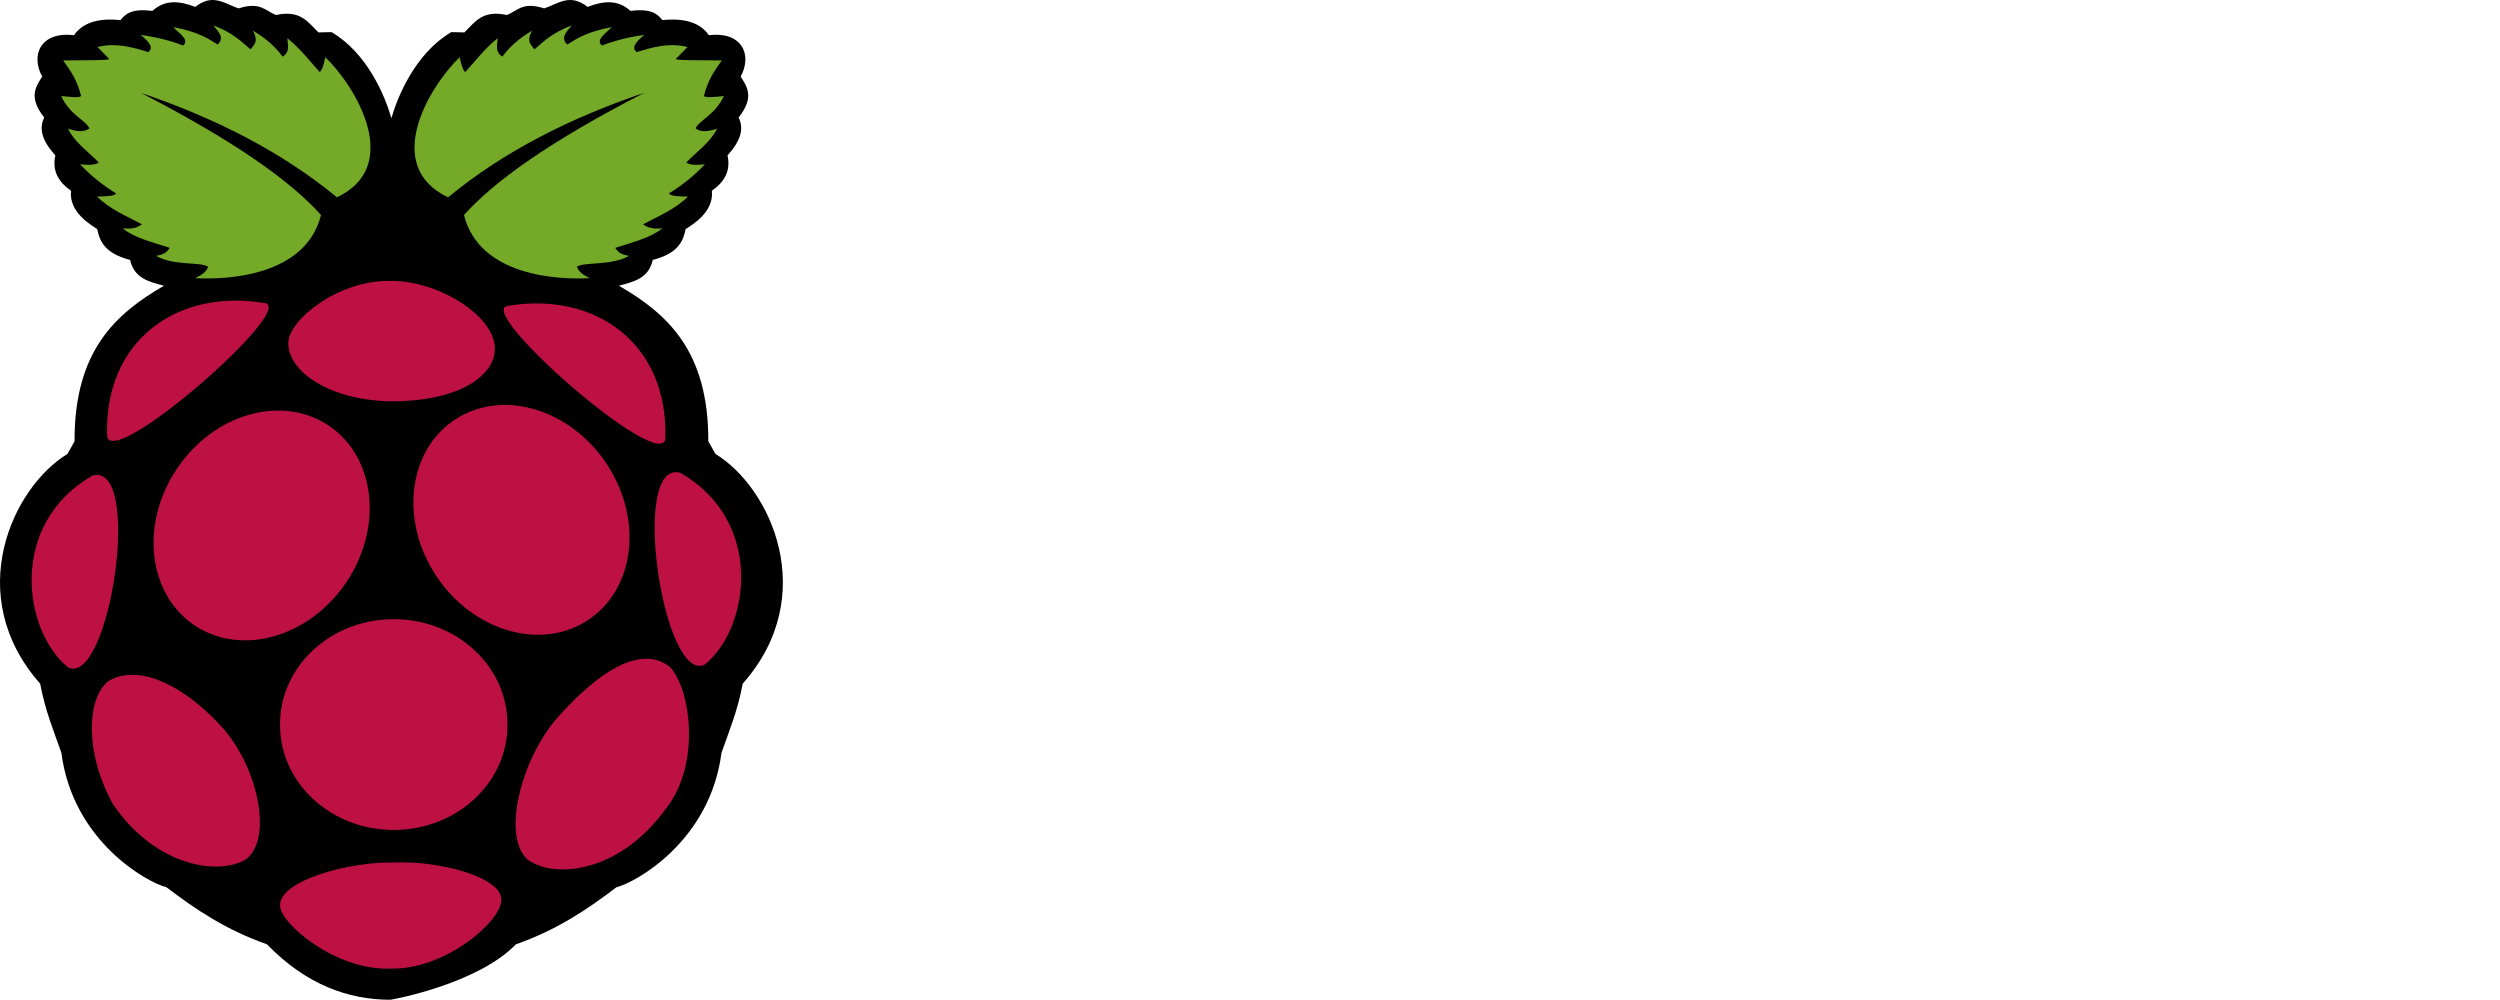
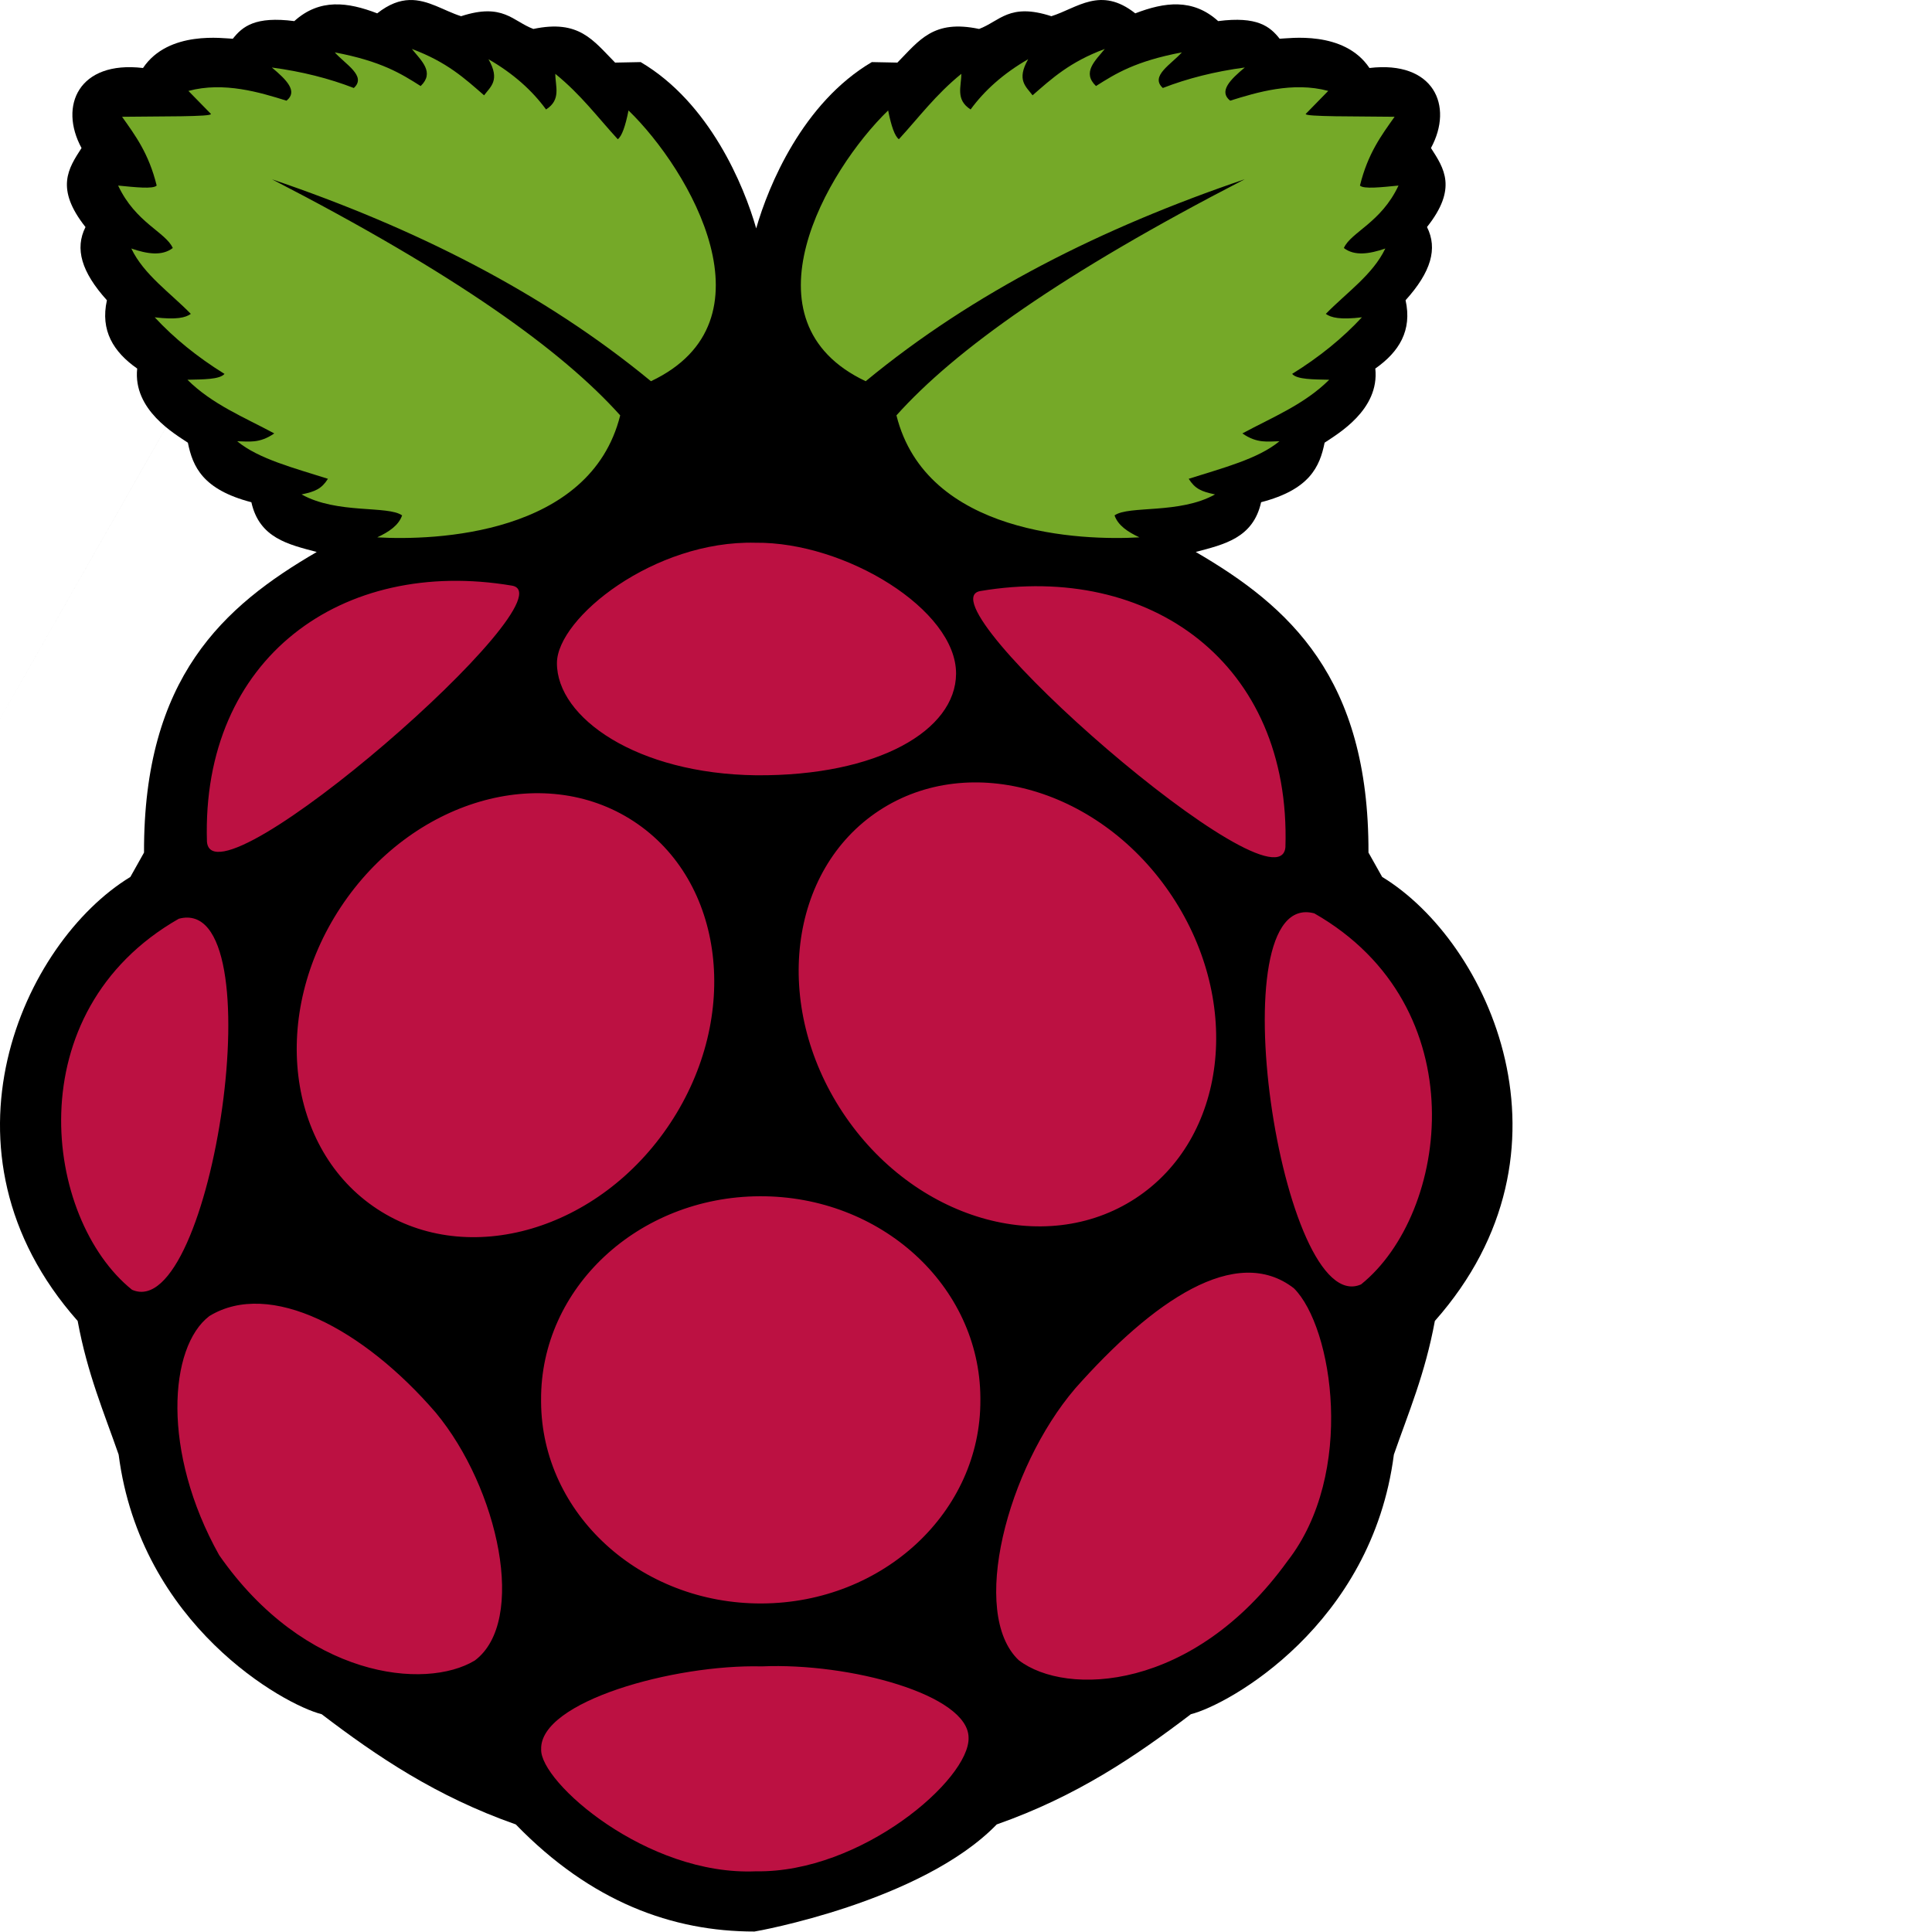
- <svg xmlns="http://www.w3.org/2000/svg" width="25" height="10" viewBox="0 0 256 327" preserveAspectRatio="xMinYMin meet">
+ <svg xmlns="http://www.w3.org/2000/svg" width="25" height="25" viewBox="0 0 256 327" preserveAspectRatio="xMinYMin meet">
  <path d="M69.298.005c-1.653.051-3.433.662-5.453 2.255C58.9.353 54.102-.31 49.813 3.573c-6.623-.859-8.775.914-10.406 2.984-1.454-.03-10.879-1.495-15.202 4.953C13.343 10.225 9.91 17.899 13.8 25.056c-2.219 3.434-4.518 6.827.67 13.375-1.835 3.646-.697 7.602 3.626 12.389-1.14 5.127 1.102 8.743 5.125 11.562-.753 7.015 6.433 11.094 8.578 12.547.824 4.087 2.541 7.945 10.748 10.077 1.354 6.092 6.286 7.144 11.063 8.422-15.787 9.177-29.325 21.25-29.233 50.875l-2.313 4.125c-18.102 11.008-34.388 46.39-8.92 75.148 1.663 9.002 4.453 15.468 6.937 22.624 3.715 28.836 27.962 42.339 34.358 43.936 9.371 7.138 19.352 13.911 32.86 18.656 12.731 13.131 26.525 18.136 40.394 18.128.204 0 28.277-4.996 41.01-18.128 13.506-4.745 23.487-11.518 32.86-18.656 6.394-1.597 30.641-15.1 34.356-43.936 2.484-7.156 5.274-13.622 6.938-22.624 25.466-28.761 9.181-64.144-8.92-75.152l-2.317-4.125c.092-29.622-13.446-41.696-29.233-50.875 4.776-1.278 9.71-2.33 11.062-8.422 8.207-2.133 9.925-5.99 10.748-10.077 2.146-1.453 9.331-5.532 8.58-12.547 4.021-2.819 6.264-6.436 5.123-11.562 4.324-4.787 5.461-8.743 3.626-12.39 5.19-6.544 2.887-9.937.671-13.371 3.888-7.157.457-14.832-10.409-13.546-4.32-6.448-13.744-4.984-15.202-4.954-1.63-2.069-3.782-3.842-10.405-2.983-4.289-3.883-9.085-3.221-14.032-1.313-5.874-4.635-9.76-.92-14.2.485-7.112-2.324-8.739.859-12.233 2.156-7.756-1.639-10.113 1.929-13.83 5.695l-4.326-.086c-11.698 6.894-17.51 20.932-19.57 28.149-2.06-7.218-7.859-21.256-19.555-28.149l-4.325.086c-3.723-3.766-6.079-7.334-13.835-5.695C86.78 3.603 85.16.42 78.042 2.744c-2.914-.922-5.594-2.838-8.749-2.74L-11 141" />
  <path d="M46.008 30.334c31.036 16.001 49.079 28.945 58.964 39.969-5.062 20.289-31.47 21.215-41.126 20.646 1.977-.92 3.627-2.023 4.212-3.716-2.423-1.722-11.014-.182-17.012-3.551 2.304-.478 3.382-.943 4.459-2.643-5.666-1.807-11.77-3.365-15.36-6.359 1.937.024 3.746.434 6.276-1.321-5.075-2.735-10.491-4.903-14.699-9.084 2.624-.064 5.453-.026 6.276-.991-4.645-2.878-8.565-6.078-11.809-9.579 3.672.443 5.223.062 6.111-.578-3.512-3.597-7.956-6.634-10.075-11.066 2.726.94 5.221 1.3 7.019-.082-1.193-2.692-6.305-4.28-9.249-10.571 2.871.279 5.915.626 6.524 0-1.332-5.428-3.618-8.48-5.86-11.642 6.143-.091 15.451.024 15.03-.495L31.89 15.39c6.001-1.616 12.141.259 16.599 1.651 2.001-1.579-.036-3.576-2.478-5.615 5.1.681 9.708 1.853 13.874 3.468 2.225-2.009-1.445-4.019-3.221-6.028 7.879 1.494 11.217 3.595 14.534 5.698 2.407-2.307.138-4.268-1.486-6.276 5.941 2.2 9.001 5.041 12.222 7.845 1.092-1.474 2.775-2.555.743-6.111 4.218 2.431 7.395 5.296 9.745 8.506 2.61-1.662 1.555-3.934 1.569-6.029 4.384 3.566 7.166 7.361 10.571 11.066.686-.5 1.286-2.193 1.817-4.872 10.457 10.145 25.234 35.7 3.798 45.832-18.243-15.046-40.031-25.983-64.176-34.187l.007-.004M210.686 30.334c-31.032 16.003-49.075 28.943-58.959 39.969 5.062 20.289 31.469 21.215 41.125 20.646-1.977-.92-3.627-2.023-4.211-3.716 2.423-1.722 11.014-.182 17.011-3.551-2.304-.478-3.381-.943-4.459-2.643 5.667-1.807 11.771-3.365 15.36-6.359-1.937.024-3.746.434-6.276-1.321 5.076-2.735 10.492-4.903 14.7-9.084-2.625-.064-5.454-.026-6.276-.991 4.645-2.878 8.565-6.078 11.809-9.579-3.673.443-5.223.062-6.111-.578 3.511-3.597 7.956-6.634 10.075-11.066-2.727.94-5.222 1.3-7.02-.082 1.193-2.692 6.306-4.28 9.249-10.571-2.87.279-5.915.626-6.524 0 1.335-5.43 3.621-8.482 5.863-11.644-6.143-.091-15.451.024-15.03-.495l3.799-3.882c-6.001-1.615-12.141.26-16.599 1.652-2.001-1.579.035-3.576 2.477-5.615-5.099.68-9.708 1.853-13.873 3.468-2.226-2.009 1.445-4.019 3.221-6.028-7.879 1.494-11.217 3.595-14.535 5.698-2.407-2.307-.137-4.268 1.487-6.276-5.941 2.2-9.001 5.041-12.222 7.845-1.093-1.474-2.775-2.555-.744-6.111-4.217 2.431-7.394 5.296-9.744 8.506-2.61-1.662-1.555-3.935-1.569-6.029-4.384 3.566-7.166 7.36-10.571 11.066-.686-.5-1.286-2.193-1.817-4.873-10.457 10.146-25.234 35.701-3.798 45.833 18.233-15.05 40.02-25.985 64.166-34.189h-.004" fill="#75A928" />
  <path d="M165.933 236.933c.108 18.933-16.449 34.362-36.98 34.461-20.532.1-37.264-15.167-37.372-34.1a21.72 21.72 0 0 1 0-.361c-.108-18.932 16.448-34.361 36.98-34.461 20.532-.1 37.263 15.167 37.372 34.1v.361M107.246 139.004c15.404 10.093 18.181 32.969 6.202 51.095-11.979 18.127-34.177 24.641-49.581 14.549-15.404-10.093-18.18-32.969-6.202-51.095 11.979-18.127 34.177-24.641 49.581-14.549M148.822 137.177c-15.403 10.092-18.18 32.969-6.202 51.095 11.979 18.127 34.177 24.641 49.581 14.548 15.404-10.092 18.181-32.968 6.202-51.095-11.978-18.126-34.176-24.64-49.581-14.548M30.258 155.504c16.631-4.458 5.615 68.803-7.917 62.792-14.885-11.972-19.679-47.033 7.917-62.792M222.453 154.591c-16.633-4.457-5.615 68.807 7.917 62.796 14.885-11.973 19.679-47.038-7.917-62.796M165.946 100.034c28.701-4.846 52.583 12.206 51.619 43.328-.944 11.932-62.193-41.551-51.619-43.328M86.646 99.121c-28.703-4.847-52.583 12.209-51.619 43.329.944 11.931 62.194-41.552 51.619-43.329M127.874 91.863c-17.13-.446-33.57 12.713-33.61 20.346-.047 9.274 13.544 18.77 33.727 19.011 20.61.147 33.762-7.601 33.828-17.172.076-10.844-18.745-22.353-33.945-22.186v.001M128.92 282.043c14.935-.652 34.975 4.81 35.015 12.057.248 7.036-18.175 22.934-36.005 22.627-18.466.797-36.573-15.126-36.336-20.645-.277-8.092 22.484-14.41 37.326-14.039M73.756 239.098c10.633 12.81 15.481 35.316 6.607 41.951-8.395 5.065-28.782 2.979-43.272-17.838-9.773-17.468-8.514-35.243-1.652-40.465 10.261-6.25 26.115 2.193 38.318 16.352h-.001M181.956 235.037c-11.505 13.475-17.911 38.053-9.519 45.969 8.025 6.15 29.567 5.29 45.479-16.789 11.554-14.829 7.683-39.594 1.083-46.17-9.804-7.583-23.879 2.122-37.043 16.986v.004" fill="#BC1142" />
</svg>
